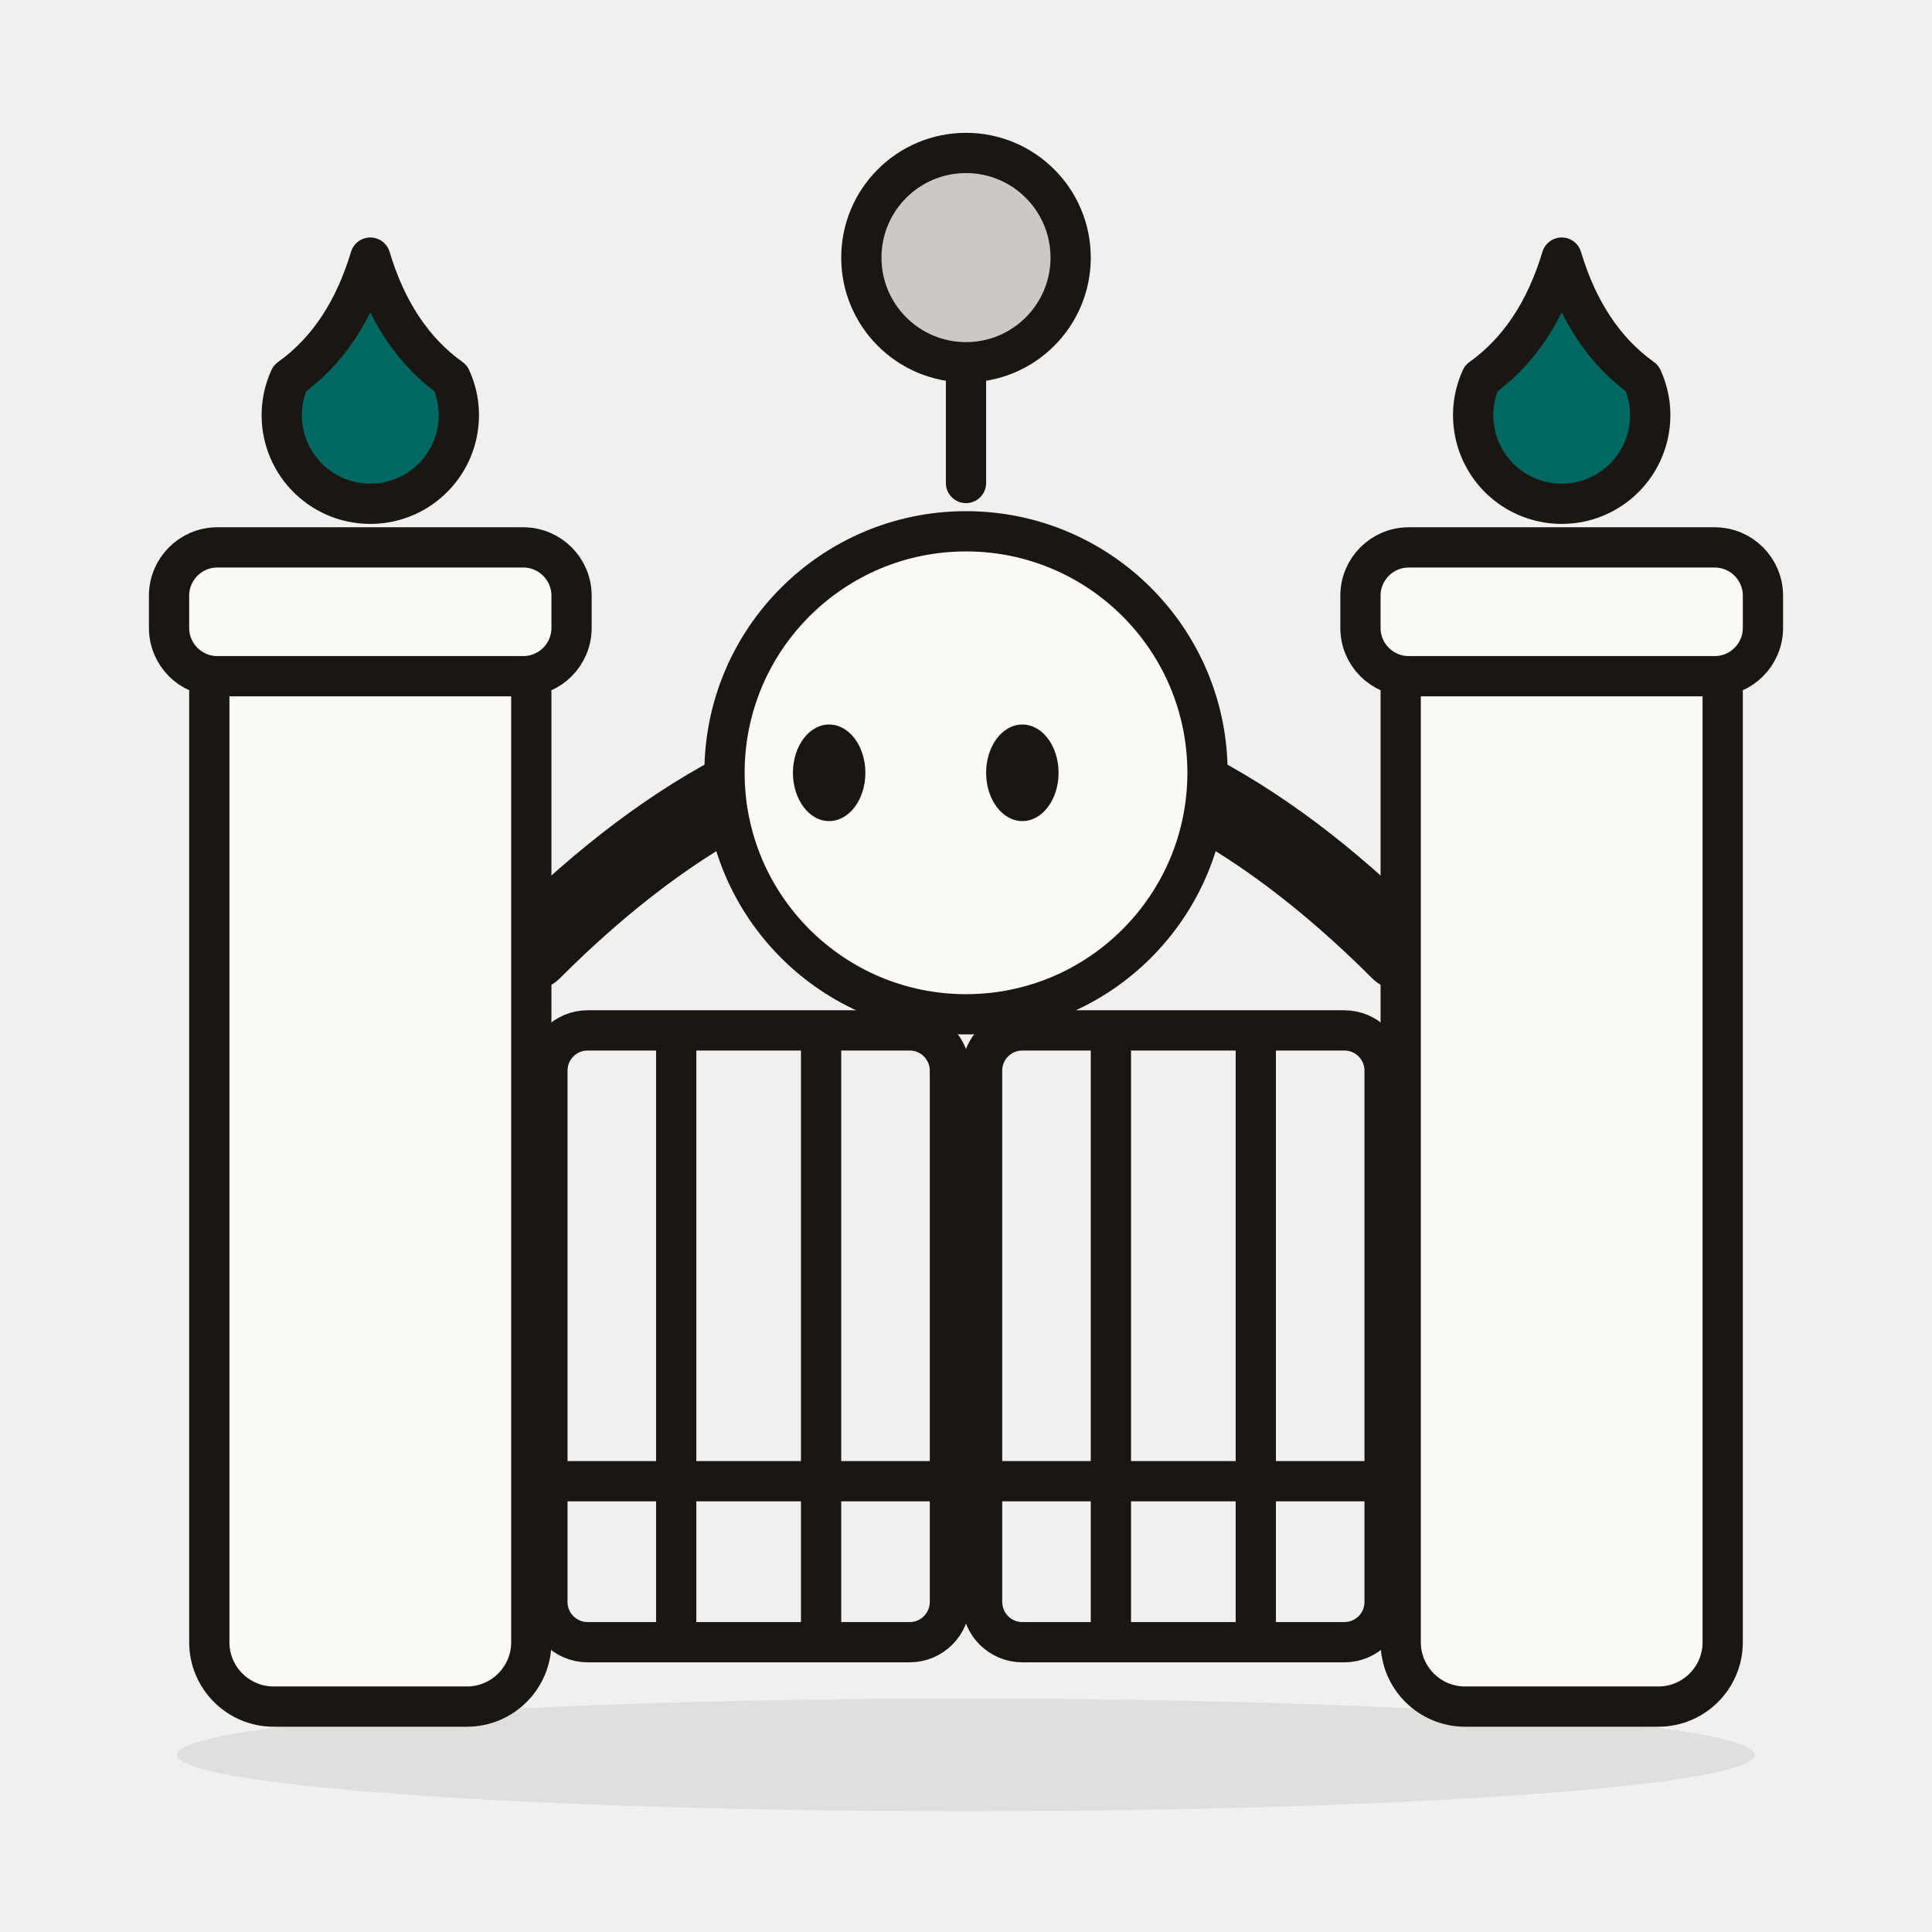
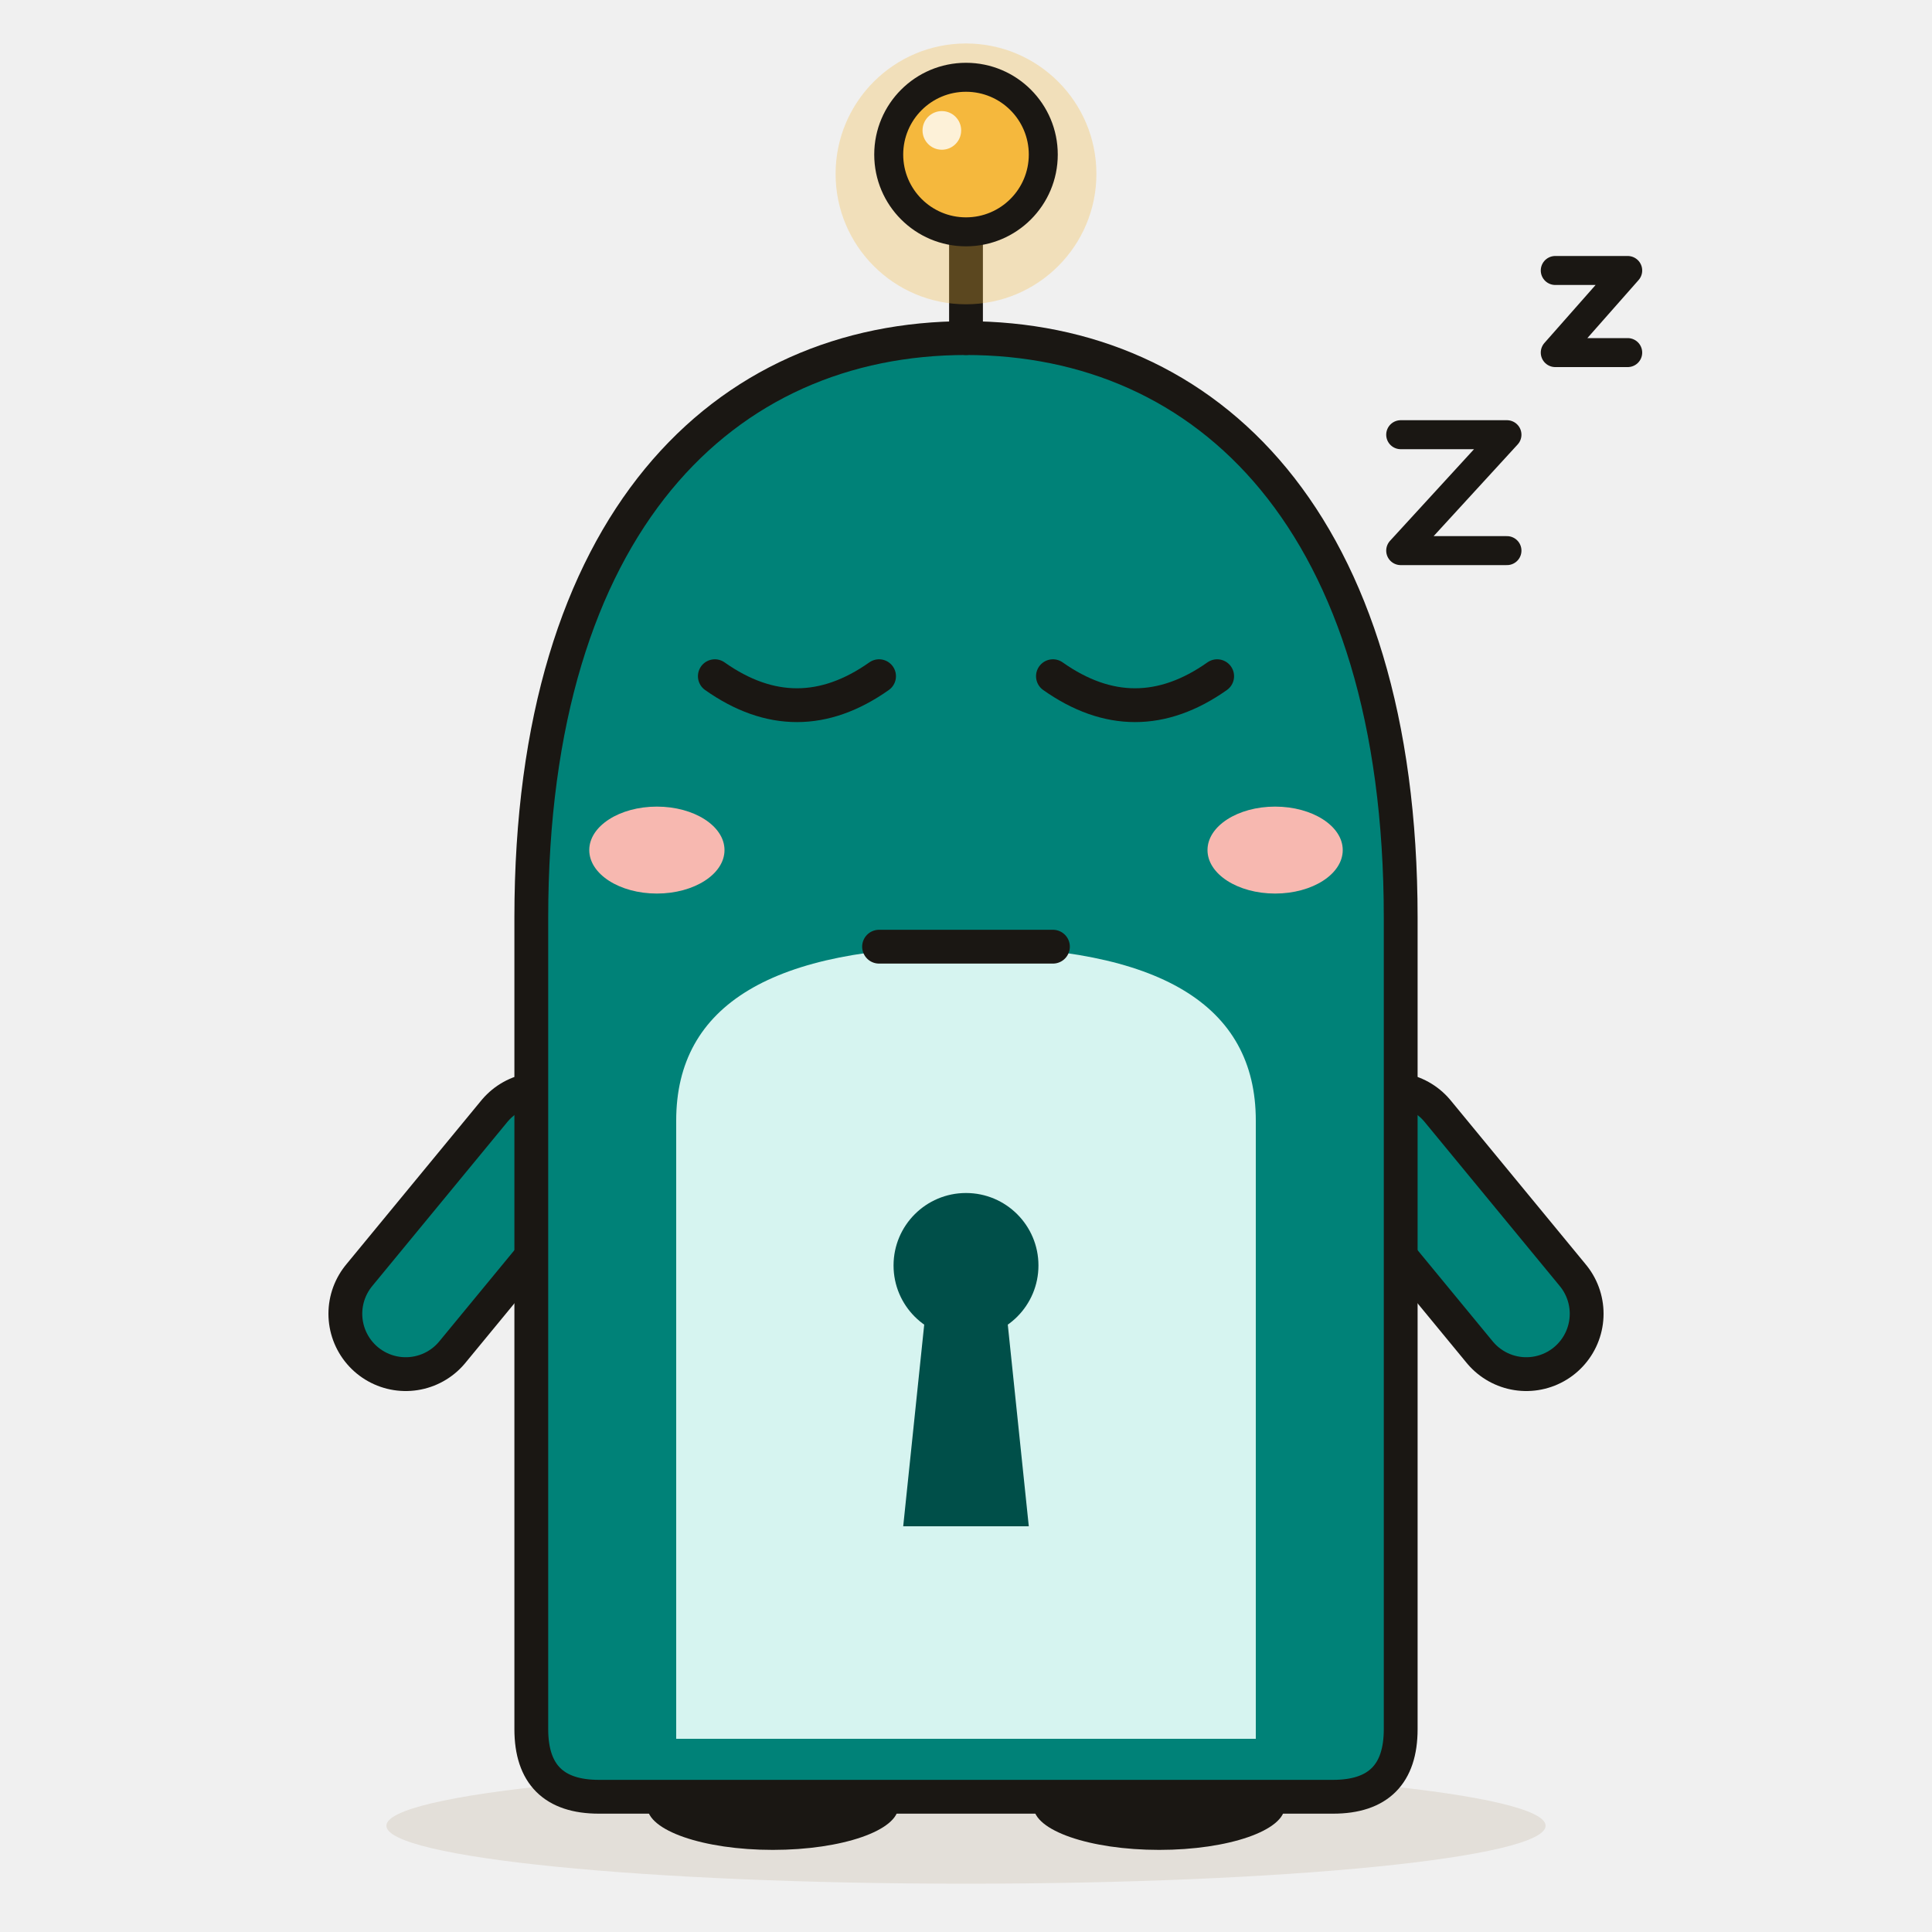
- <svg xmlns="http://www.w3.org/2000/svg" viewBox="0 0 240 240" width="240" height="240" role="img" aria-label="Thyro: nothing has come through the gate yet.">
+ <svg xmlns="http://www.w3.org/2000/svg" viewBox="0 0 400 400" width="400" height="400" role="img" aria-label="Pyli, the gate guardian">
  <style>
- .pop{transform-origin:120px 218px;animation:pop .7s cubic-bezier(.2,.9,.3,1.2) both}
- .float{animation:float 4.5s ease-in-out .7s infinite}
- .shadow{transform-origin:120px 218px;animation:shadow 4.5s ease-in-out .7s infinite}
- .halo{transform-origin:120px 32px;animation:halo 3s ease-in-out infinite}
- .lamp{transform-origin:120px 32px;animation:lamp 3s ease-in-out infinite}
- .eye,.lid{transform-box:fill-box;transform-origin:center;animation:blink 5.5s 1.2s infinite}
- .mouth{transform-box:fill-box;transform-origin:center}
- .fin{transform-box:fill-box;transform-origin:50% 100%;animation:fin 3.6s ease-in-out infinite}
- .fin2{animation-delay:1.1s}
- @keyframes pop{from{opacity:0;transform:translateY(10px) scale(.88)}to{opacity:1;transform:none}}
- @keyframes float{50%{transform:translateY(-3px)}}
- @keyframes shadow{0%,100%{opacity:.08;transform:scaleX(1)}50%{opacity:.04;transform:scaleX(.93)}}
- @keyframes halo{50%{transform:scale(1.28);opacity:.12}}
- @keyframes lamp{50%{transform:scale(1.07)}}
- @keyframes blink{0%,93%,100%{transform:scaleY(1)}96%{transform:scaleY(.1)}}
- @keyframes fin{50%{transform:scale(1.05,1.08)}}
- .glance{animation:glance 6s ease-in-out 1s infinite}
- .lamp{animation:none}
- @keyframes glance{0%,10%{transform:translateX(0)}25%,45%{transform:translateX(-4px)}60%,80%{transform:translateX(4px)}95%,100%{transform:translateX(0)}}@media (prefers-reduced-motion:reduce){*{animation:none!important}}</style>
-   <g class="pop">
-     <ellipse class="shadow" cx="120" cy="218" rx="98" ry="7" fill="#1a1713" opacity=".08" />
-     <g class="float">
-       <g id="left-arm">
-         <rect x="68" y="128" width="50" height="76" rx="5" fill="none" stroke="#1a1713" stroke-width="5">
-           <animate attributeName="width" from="50" to="50" begin="0.35s" dur="1.1s" fill="freeze" calcMode="spline" keyTimes="0;1" keySplines=".3 .8 .3 1" />
-         </rect>
-         <path d="M68 184H118" stroke="#1a1713" stroke-width="5">
-           <animate attributeName="d" from="M68 184H118" to="M68 184H118" begin="0.35s" dur="1.1s" fill="freeze" calcMode="spline" keyTimes="0;1" keySplines=".3 .8 .3 1" />
-         </path>
-         <path d="M84 128V204" stroke="#1a1713" stroke-width="5">
-           <animate attributeName="d" from="M84 128V204" to="M84 128V204" begin="0.35s" dur="1.1s" fill="freeze" calcMode="spline" keyTimes="0;1" keySplines=".3 .8 .3 1" />
-         </path>
-         <path d="M102 128V204" stroke="#1a1713" stroke-width="5">
-           <animate attributeName="d" from="M102 128V204" to="M102 128V204" begin="0.35s" dur="1.1s" fill="freeze" calcMode="spline" keyTimes="0;1" keySplines=".3 .8 .3 1" />
-         </path>
-       </g>
-       <g id="right-arm">
-         <rect x="122" y="128" width="50" height="76" rx="5" fill="none" stroke="#1a1713" stroke-width="5">
-           <animate attributeName="x" from="122" to="122" begin="0.35s" dur="1.1s" fill="freeze" calcMode="spline" keyTimes="0;1" keySplines=".3 .8 .3 1" />
-           <animate attributeName="width" from="50" to="50" begin="0.35s" dur="1.1s" fill="freeze" calcMode="spline" keyTimes="0;1" keySplines=".3 .8 .3 1" />
-         </rect>
-         <path d="M122 184H172" stroke="#1a1713" stroke-width="5">
-           <animate attributeName="d" from="M122 184H172" to="M122 184H172" begin="0.35s" dur="1.1s" fill="freeze" calcMode="spline" keyTimes="0;1" keySplines=".3 .8 .3 1" />
-         </path>
-         <path d="M138 128V204" stroke="#1a1713" stroke-width="5">
-           <animate attributeName="d" from="M138 128V204" to="M138 128V204" begin="0.35s" dur="1.1s" fill="freeze" calcMode="spline" keyTimes="0;1" keySplines=".3 .8 .3 1" />
-         </path>
-         <path d="M156 128V204" stroke="#1a1713" stroke-width="5">
-           <animate attributeName="d" from="M156 128V204" to="M156 128V204" begin="0.35s" dur="1.1s" fill="freeze" calcMode="spline" keyTimes="0;1" keySplines=".3 .8 .3 1" />
-         </path>
-       </g>
-       <path id="lintel" d="M66 118Q120 64 174 118" fill="none" stroke="#1a1713" stroke-width="10" stroke-linecap="round" />
-       <g id="body">
-         <rect x="26" y="78" width="40" height="134" rx="8" fill="#fbfaf7" stroke="#1a1713" stroke-width="5" />
-         <rect x="21" y="68" width="50" height="16" rx="6" fill="#fbfaf7" stroke="#1a1713" stroke-width="5" />
-         <path class="fin " d="M46 32Q49 42 56 47A11 11 0 1 1 36 47Q43 42 46 32Z" fill="#006860" stroke="#1a1713" stroke-width="5" stroke-linejoin="round" />
-         <rect x="174" y="78" width="40" height="134" rx="8" fill="#fbfaf7" stroke="#1a1713" stroke-width="5" />
-         <rect x="169" y="68" width="50" height="16" rx="6" fill="#fbfaf7" stroke="#1a1713" stroke-width="5" />
-         <path class="fin fin2" d="M194 32Q197 42 204 47A11 11 0 1 1 184 47Q191 42 194 32Z" fill="#006860" stroke="#1a1713" stroke-width="5" stroke-linejoin="round" />
-       </g>
-       <path d="M120 46V60" stroke="#1a1713" stroke-width="5" stroke-linecap="round" />
-       <circle class="lamp" cx="120" cy="32" r="13" fill="#ccc8c3" stroke="#1a1713" stroke-width="5" />
-       <g id="head" class="head">
-         <circle cx="120" cy="96" r="30" fill="#fbfaf7" stroke="#1a1713" stroke-width="5" />
-         <g id="eye" class="eyes glance">
-           <ellipse class="eye" cx="103" cy="96" rx="4.5" ry="6" fill="#1a1713" />
-           <ellipse class="eye" cx="127" cy="96" rx="4.5" ry="6" fill="#1a1713" />
-         </g>
-       </g>
+ .bob{animation:bob 3.2s ease-in-out infinite;transform-origin:200px 372px}
+ .glow{animation:glow 2.4s ease-in-out infinite;transform-origin:200px 32px}
+ .blink{animation:blink 5s infinite;transform-origin:200px 140px}
+ @keyframes bob{0%,100%{transform:translateY(0)}50%{transform:translateY(-6px)}}
+ @keyframes glow{0%,100%{opacity:.25}50%{opacity:.5}}
+ @keyframes blink{0%,94%,100%{transform:scaleY(1)}97%{transform:scaleY(.1)}}
+ @media (prefers-reduced-motion:reduce){.bob,.glow,.blink{animation:none}}
+ </style>
+   <ellipse cx="200" cy="378" rx="120" ry="12" fill="#e3dfd9" />
+   <g class="bob">
+     <line x1="112" y1="238" x2="84" y2="272" stroke-linecap="round" stroke="#1a1713" stroke-width="32" />
+     <line x1="112" y1="238" x2="84" y2="272" stroke-linecap="round" stroke="#008278" stroke-width="18" />
+     <line x1="288" y1="238" x2="316" y2="272" stroke-linecap="round" stroke="#1a1713" stroke-width="32" />
+     <line x1="288" y1="238" x2="316" y2="272" stroke-linecap="round" stroke="#008278" stroke-width="18" />
+     <ellipse cx="160" cy="374" rx="26" ry="9" fill="#1a1713" />
+     <ellipse cx="240" cy="374" rx="26" ry="9" fill="#1a1713" />
+     <path d="M110 358 V190 C110 108 150 70 200 70 C250 70 290 108 290 190 V358 Q290 372 276 372 H124 Q110 372 110 358 Z" fill="#008278" stroke="#1a1713" stroke-width="7" stroke-linejoin="round" />
+     <path d="M140 360 V232 Q140 196 200 196 Q260 196 260 232 V360 Z" fill="#d6f4f0" />
+     <circle cx="200" cy="262" r="15" fill="#004f49" />
+     <path d="M192 268 H208 L213 316 H187 Z" fill="#004f49" />
+     <line x1="200" y1="70" x2="200" y2="44" stroke="#1a1713" stroke-width="7" stroke-linecap="round" />
+     <circle class="glow" cx="200" cy="36" r="27" fill="#f5b83d" opacity=".3" />
+     <circle cx="200" cy="32" r="16" fill="#f5b83d" stroke="#1a1713" stroke-width="6" />
+     <circle cx="195" cy="27" r="4" fill="#fff" opacity=".8" />
+     <ellipse cx="136" cy="176" rx="14" ry="9" fill="#f7b8b0" />
+     <ellipse cx="264" cy="176" rx="14" ry="9" fill="#f7b8b0" />
+     <g class="blink">
+       <path d="M148 140 Q165 152 182 140" fill="none" stroke="#1a1713" stroke-width="7" stroke-linecap="round" />
+       <path d="M218 140 Q235 152 252 140" fill="none" stroke="#1a1713" stroke-width="7" stroke-linecap="round" />
+     </g>
+     <path d="M182 196 H218" stroke="#1a1713" stroke-width="7" stroke-linecap="round" />
+     <g fill="none" stroke="#1a1713" stroke-width="6" stroke-linecap="round" stroke-linejoin="round">
+       <path d="M290 90 h22 l-22 24 h22" />
+       <path d="M322 56 h15 l-15 17 h15" />
    </g>
  </g>
</svg>
